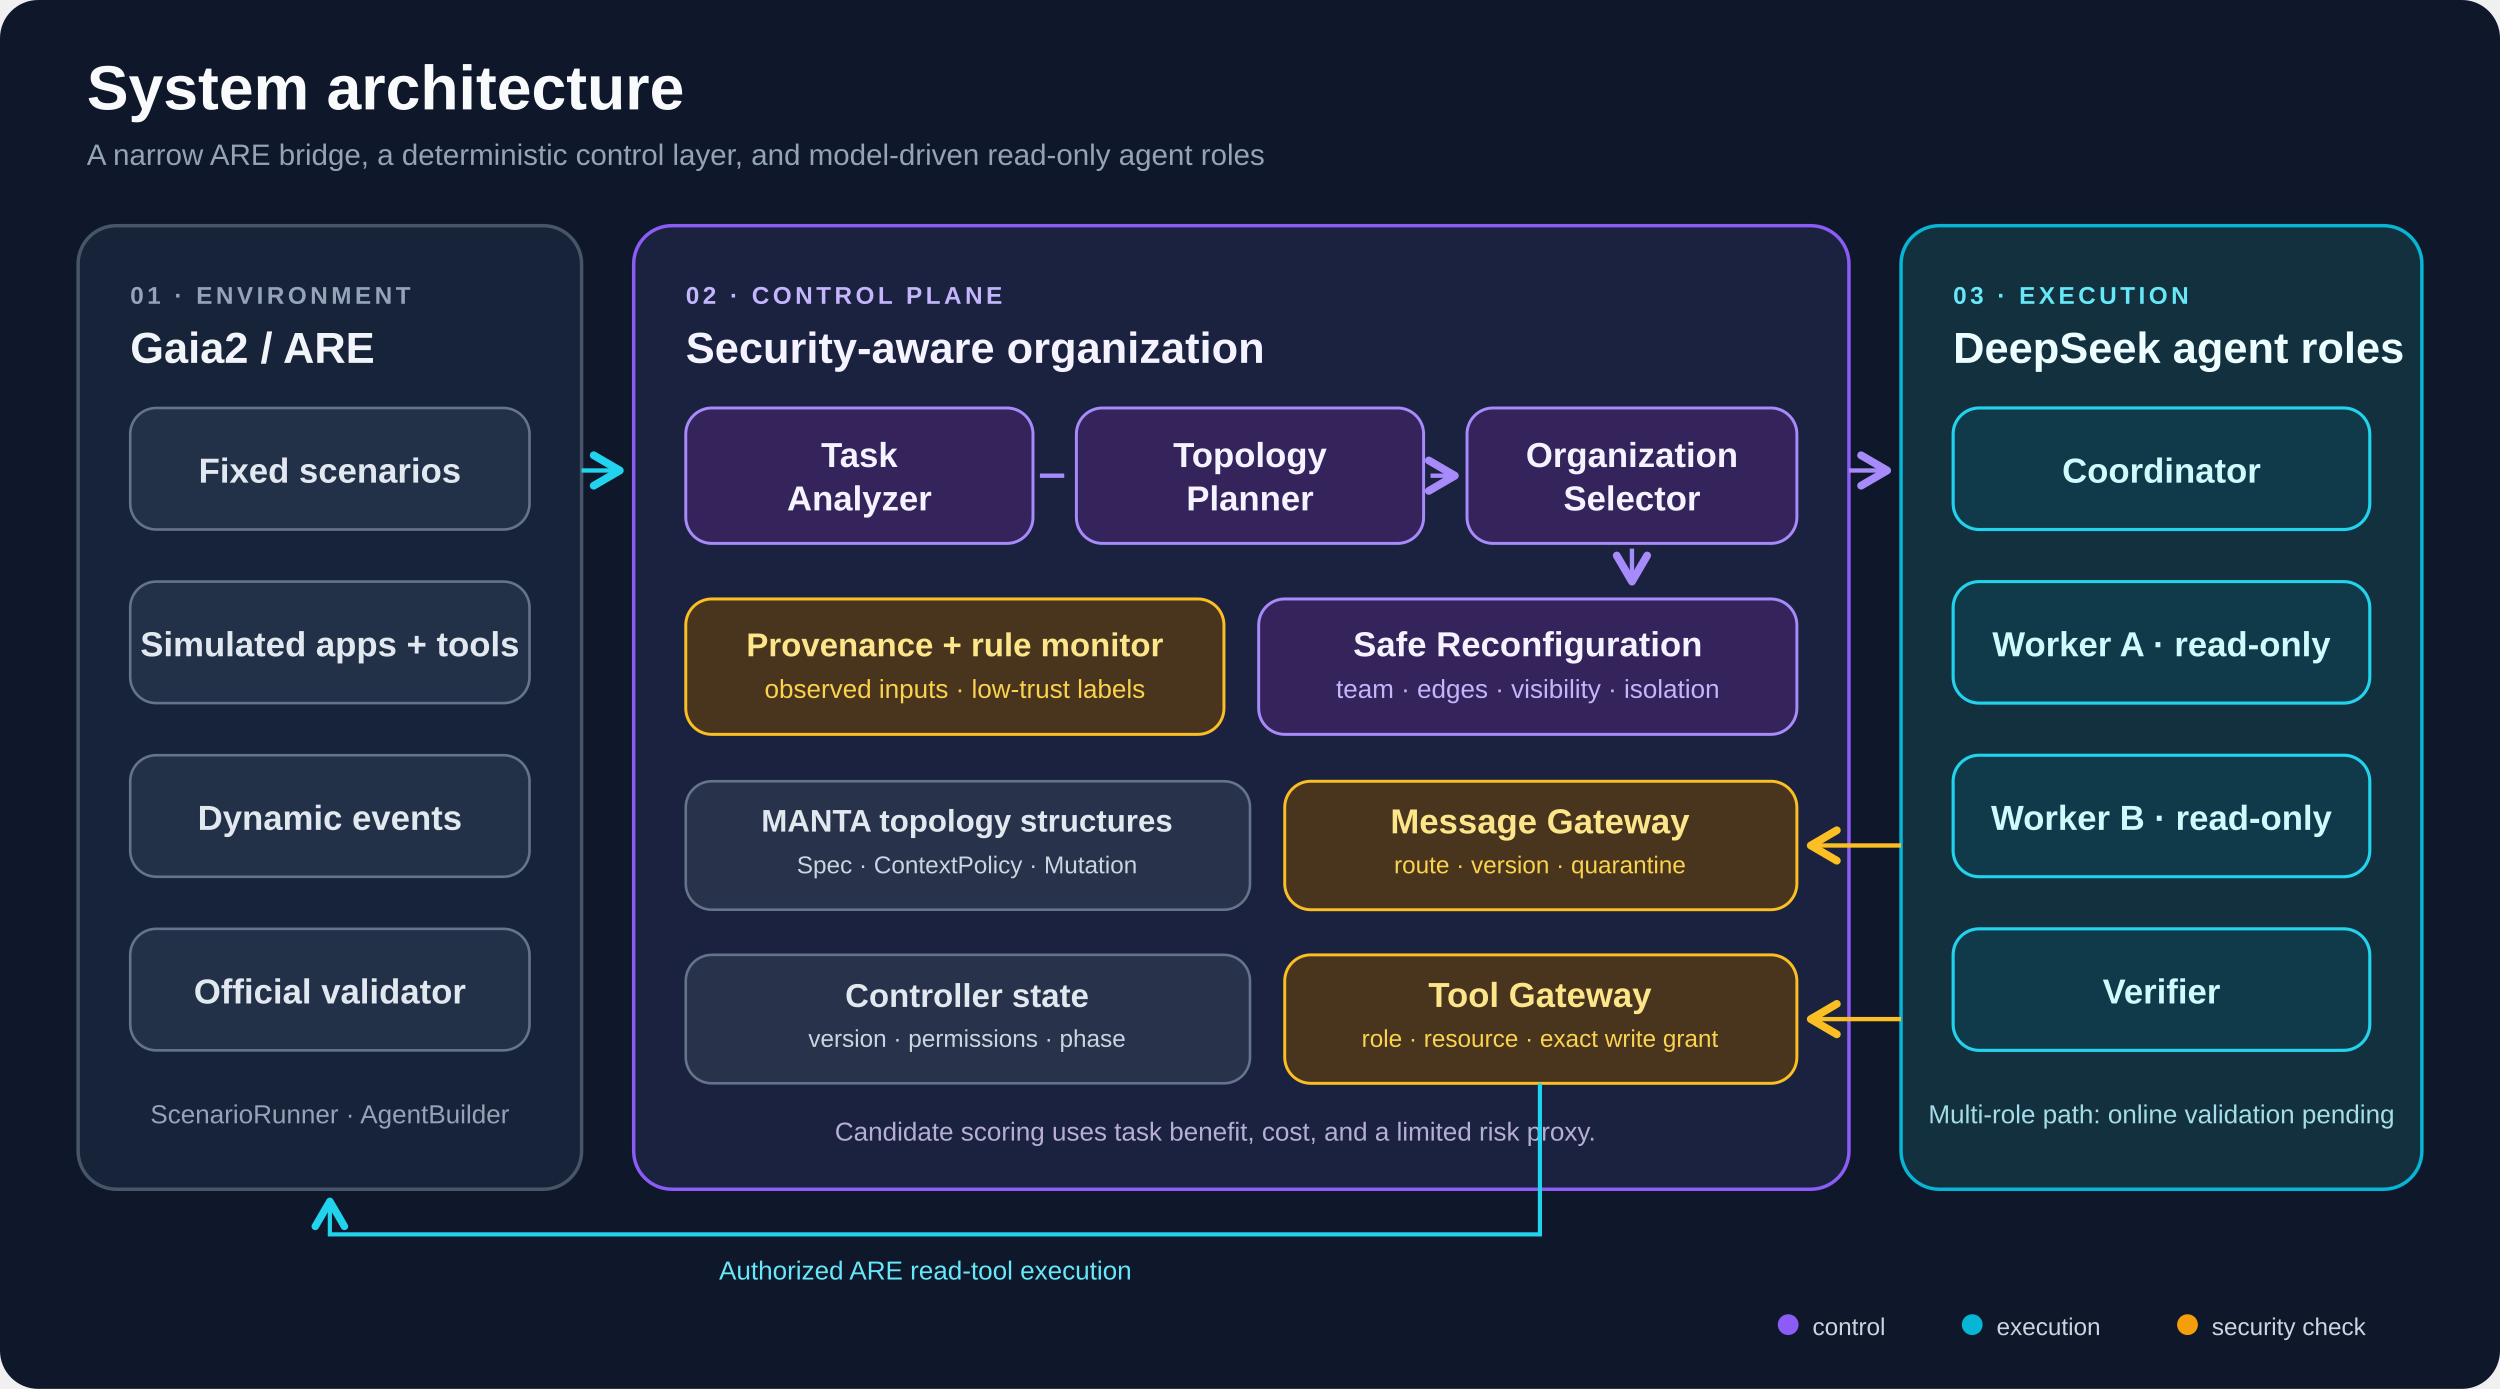
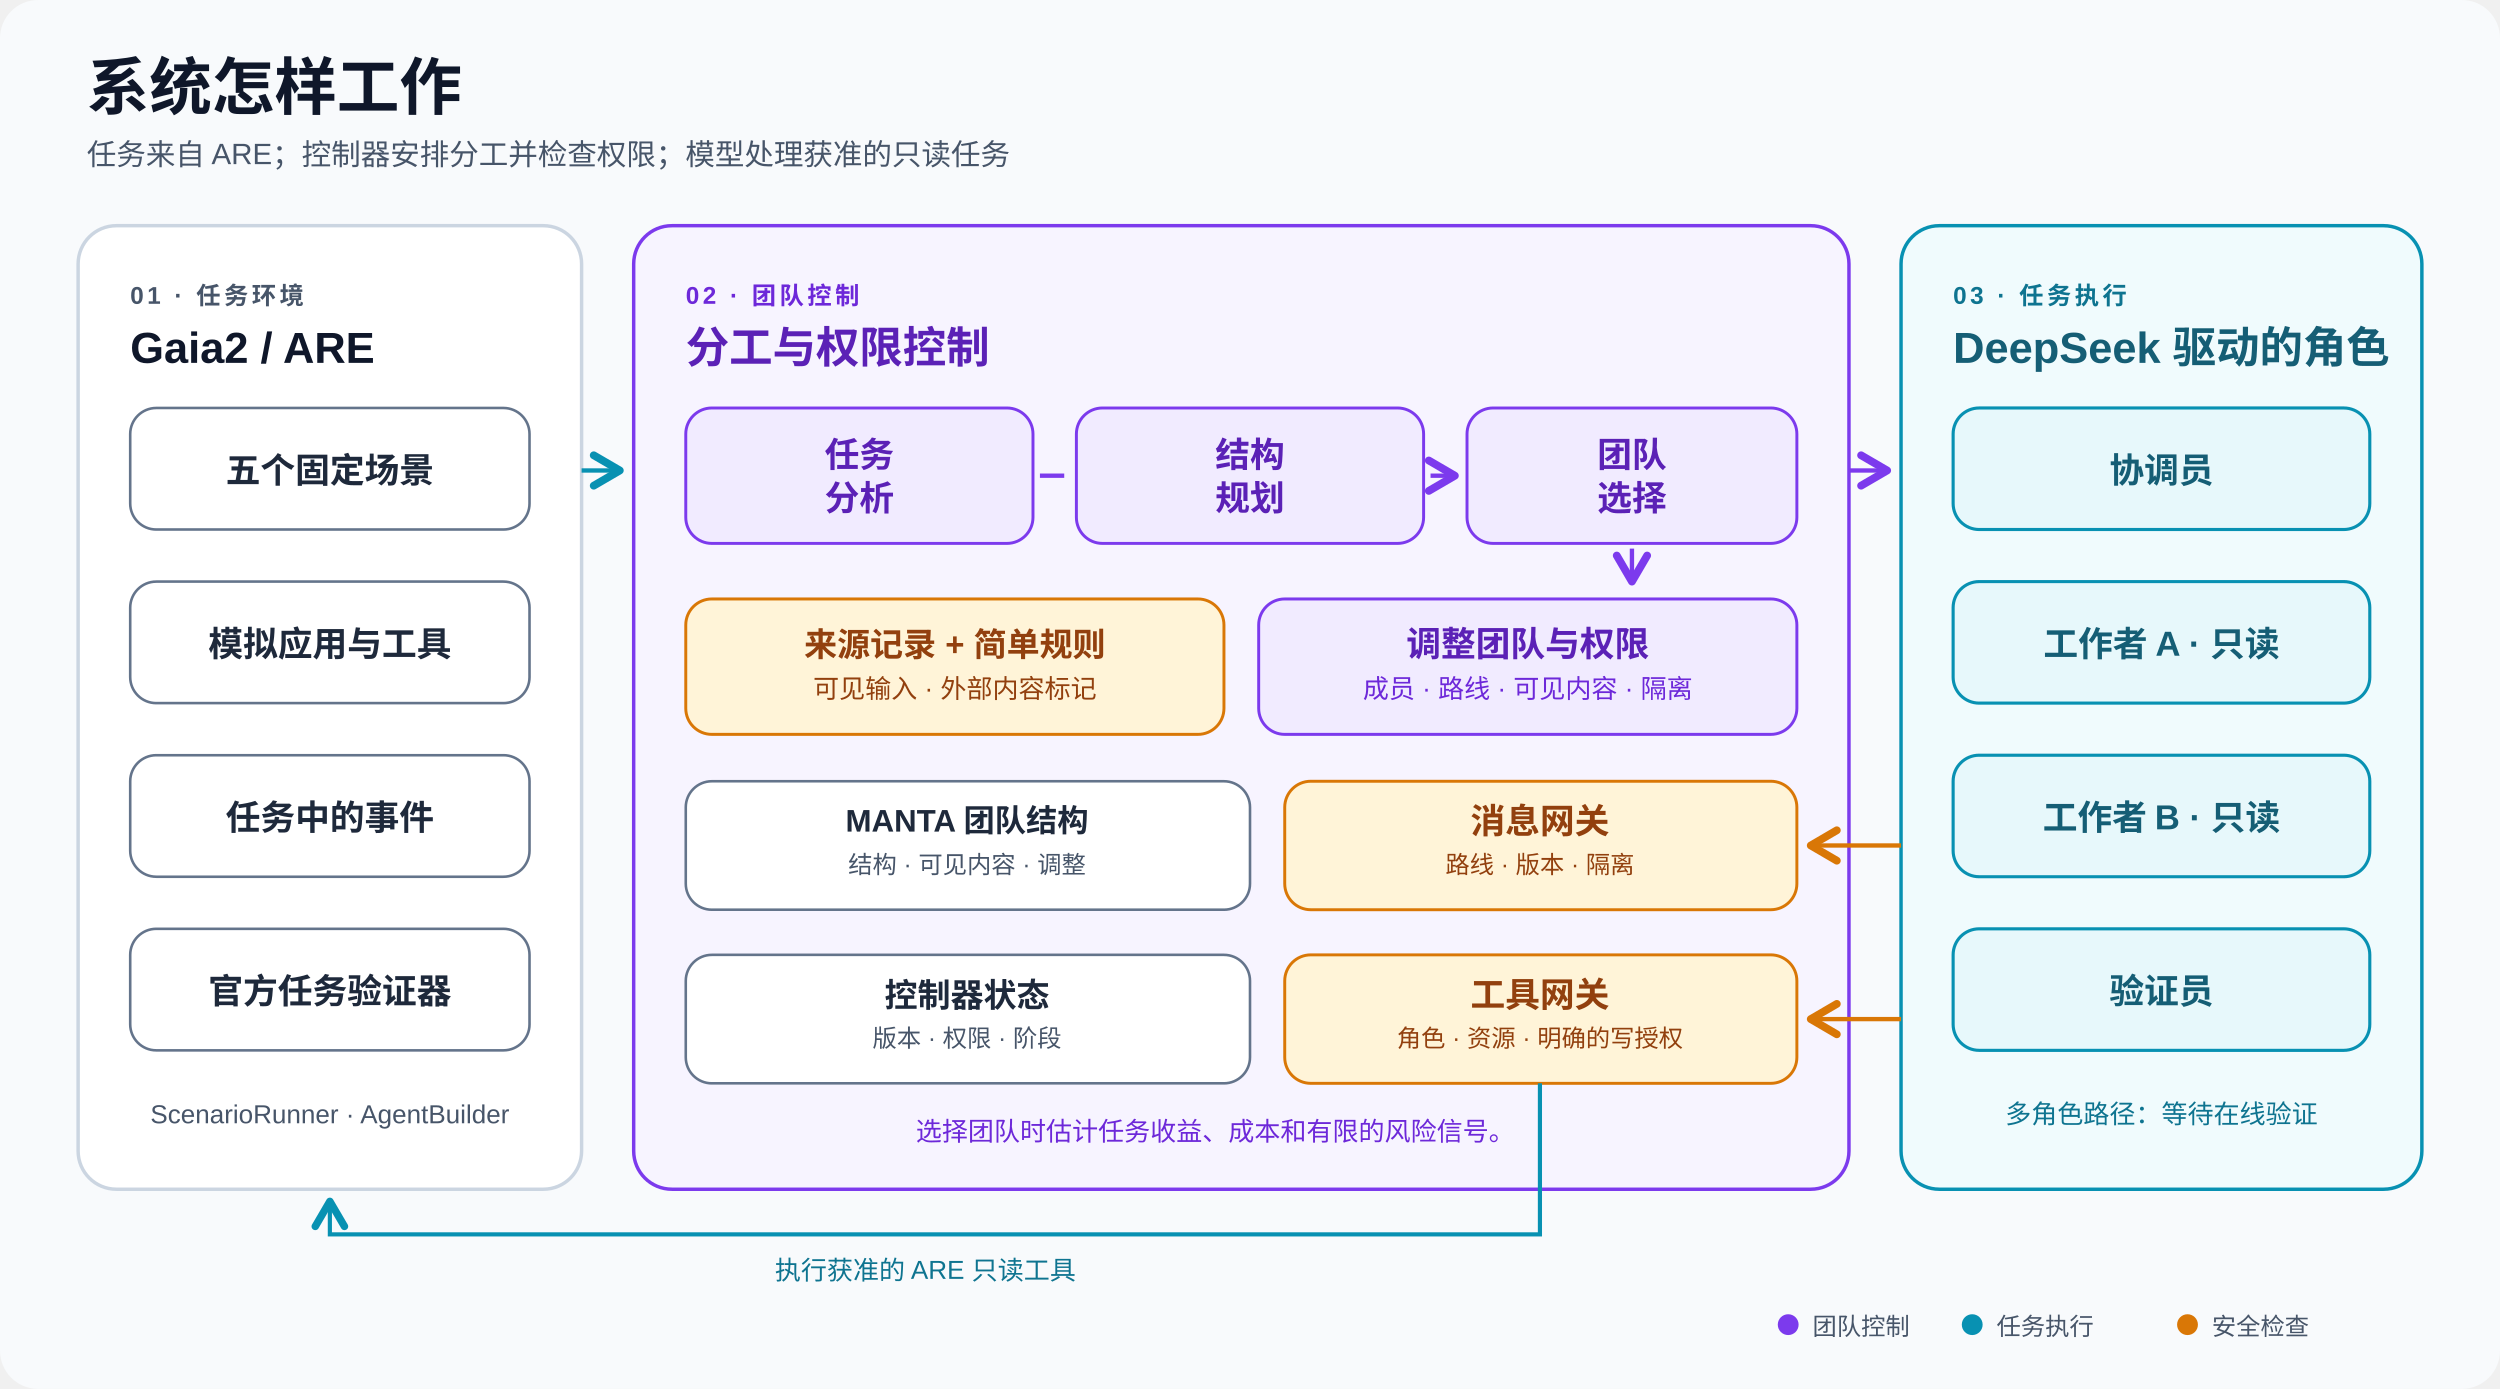
<svg xmlns="http://www.w3.org/2000/svg" width="1440" height="800" viewBox="0 0 1440 800" role="img" aria-labelledby="title desc">
  <defs>
    <marker id="violetArrow" markerWidth="9" markerHeight="9" refX="7" refY="4.5" orient="auto">
-       <path d="M1 1 L7 4.5 L1 8" fill="none" stroke="#A78BFA" stroke-width="1.8" stroke-linecap="round" stroke-linejoin="round" />
+       <path d="M1 1 L7 4.5 L1 8" fill="none" stroke="#7C3AED" stroke-width="1.8" stroke-linecap="round" stroke-linejoin="round" />
    </marker>
    <marker id="cyanArrow" markerWidth="9" markerHeight="9" refX="7" refY="4.5" orient="auto">
-       <path d="M1 1 L7 4.5 L1 8" fill="none" stroke="#22D3EE" stroke-width="1.8" stroke-linecap="round" stroke-linejoin="round" />
+       <path d="M1 1 L7 4.5 L1 8" fill="none" stroke="#0891B2" stroke-width="1.8" stroke-linecap="round" stroke-linejoin="round" />
    </marker>
    <marker id="amberArrow" markerWidth="9" markerHeight="9" refX="7" refY="4.5" orient="auto">
-       <path d="M1 1 L7 4.5 L1 8" fill="none" stroke="#FBBF24" stroke-width="1.8" stroke-linecap="round" stroke-linejoin="round" />
+       <path d="M1 1 L7 4.5 L1 8" fill="none" stroke="#D97706" stroke-width="1.8" stroke-linecap="round" stroke-linejoin="round" />
    </marker>
  </defs>
-   <rect width="1440" height="800" rx="22" fill="#0F172A" />
-   <text x="50" y="63" fill="#F8FAFC" font-family="Arial, Helvetica, sans-serif" font-size="36" font-weight="700">System architecture</text>
-   <text x="50" y="95" fill="#94A3B8" font-family="Arial, Helvetica, sans-serif" font-size="17">A narrow ARE bridge, a deterministic control layer, and model-driven read-only agent roles</text>
-   <rect x="45" y="130" width="290" height="555" rx="22" fill="#172338" stroke="#475569" stroke-width="2" />
-   <rect x="365" y="130" width="700" height="555" rx="22" fill="#1A2240" stroke="#8B5CF6" stroke-width="2" />
-   <rect x="1095" y="130" width="300" height="555" rx="22" fill="#12303E" stroke="#06B6D4" stroke-width="2" />
-   <text x="75" y="175" fill="#94A3B8" font-family="Arial, Helvetica, sans-serif" font-size="14" font-weight="700" letter-spacing="2">01 · ENVIRONMENT</text>
-   <text x="75" y="209" fill="#F1F5F9" font-family="Arial, Helvetica, sans-serif" font-size="25" font-weight="700">Gaia2 / ARE</text>
-   <text x="395" y="175" fill="#C4B5FD" font-family="Arial, Helvetica, sans-serif" font-size="14" font-weight="700" letter-spacing="2">02 · CONTROL PLANE</text>
-   <text x="395" y="209" fill="#F5F3FF" font-family="Arial, Helvetica, sans-serif" font-size="25" font-weight="700">Security-aware organization</text>
-   <text x="1125" y="175" fill="#67E8F9" font-family="Arial, Helvetica, sans-serif" font-size="14" font-weight="700" letter-spacing="2">03 · EXECUTION</text>
-   <text x="1125" y="209" fill="#ECFEFF" font-family="Arial, Helvetica, sans-serif" font-size="25" font-weight="700">DeepSeek agent roles</text>
-   <g fill="#223148" stroke="#64748B" stroke-width="1.5">
+   <rect width="1440" height="800" rx="22" fill="#F8FAFC" />
+   <text x="50" y="63" fill="#0F172A" font-family="Arial, Microsoft YaHei, Noto Sans CJK SC, sans-serif" font-size="36" font-weight="700">系统怎样工作</text>
+   <text x="50" y="95" fill="#475569" font-family="Arial, Microsoft YaHei, Noto Sans CJK SC, sans-serif" font-size="17">任务来自 ARE；控制器安排分工并检查权限；模型处理获准的只读任务</text>
+   <rect x="45" y="130" width="290" height="555" rx="22" fill="#FFFFFF" stroke="#CBD5E1" stroke-width="2" />
+   <rect x="365" y="130" width="700" height="555" rx="22" fill="#F7F4FF" stroke="#7C3AED" stroke-width="2" />
+   <rect x="1095" y="130" width="300" height="555" rx="22" fill="#F0FBFD" stroke="#0891B2" stroke-width="2" />
+   <text x="75" y="175" fill="#475569" font-family="Arial, Microsoft YaHei, Noto Sans CJK SC, sans-serif" font-size="14" font-weight="700" letter-spacing="2">01 · 任务环境</text>
+   <text x="75" y="209" fill="#0F172A" font-family="Arial, Microsoft YaHei, Noto Sans CJK SC, sans-serif" font-size="25" font-weight="700">Gaia2 / ARE</text>
+   <text x="395" y="175" fill="#6D28D9" font-family="Arial, Microsoft YaHei, Noto Sans CJK SC, sans-serif" font-size="14" font-weight="700" letter-spacing="2">02 · 团队控制</text>
+   <text x="395" y="209" fill="#5B21B6" font-family="Arial, Microsoft YaHei, Noto Sans CJK SC, sans-serif" font-size="25" font-weight="700">分工与权限控制</text>
+   <text x="1125" y="175" fill="#0E7490" font-family="Arial, Microsoft YaHei, Noto Sans CJK SC, sans-serif" font-size="14" font-weight="700" letter-spacing="2">03 · 任务执行</text>
+   <text x="1125" y="209" fill="#155E75" font-family="Arial, Microsoft YaHei, Noto Sans CJK SC, sans-serif" font-size="25" font-weight="700">DeepSeek 驱动的角色</text>
+   <g fill="#FFFFFF" stroke="#64748B" stroke-width="1.5">
    <rect x="75" y="235" width="230" height="70" rx="15" />
    <rect x="75" y="335" width="230" height="70" rx="15" />
    <rect x="75" y="435" width="230" height="70" rx="15" />
    <rect x="75" y="535" width="230" height="70" rx="15" />
  </g>
-   <g fill="#E2E8F0" font-family="Arial, Helvetica, sans-serif" font-size="20" font-weight="700" text-anchor="middle">
-     <text x="190" y="278">Fixed scenarios</text>
-     <text x="190" y="378">Simulated apps + tools</text>
-     <text x="190" y="478">Dynamic events</text>
-     <text x="190" y="578">Official validator</text>
+   <g fill="#1E293B" font-family="Arial, Microsoft YaHei, Noto Sans CJK SC, sans-serif" font-size="20" font-weight="700" text-anchor="middle">
+     <text x="190" y="278">五个固定场景</text>
+     <text x="190" y="378">模拟应用与工具</text>
+     <text x="190" y="478">任务中的事件</text>
+     <text x="190" y="578">官方任务验证器</text>
  </g>
-   <text x="190" y="647" text-anchor="middle" fill="#94A3B8" font-family="Arial, Helvetica, sans-serif" font-size="15">ScenarioRunner · AgentBuilder</text>
-   <g fill="#34245B" stroke="#A78BFA" stroke-width="1.7">
+   <text x="190" y="647" text-anchor="middle" fill="#475569" font-family="Arial, Microsoft YaHei, Noto Sans CJK SC, sans-serif" font-size="15">ScenarioRunner · AgentBuilder</text>
+   <g fill="#F1EBFF" stroke="#7C3AED" stroke-width="1.7">
    <rect x="395" y="235" width="200" height="78" rx="15" />
    <rect x="620" y="235" width="200" height="78" rx="15" />
    <rect x="845" y="235" width="190" height="78" rx="15" />
    <rect x="725" y="345" width="310" height="78" rx="15" />
  </g>
-   <rect x="395" y="345" width="310" height="78" rx="15" fill="#49351E" stroke="#FBBF24" stroke-width="1.7" />
-   <g fill="#F5F3FF" font-family="Arial, Helvetica, sans-serif" font-size="20" font-weight="700" text-anchor="middle">
-     <text x="495" y="269">Task</text>
-     <text x="495" y="294">Analyzer</text>
-     <text x="720" y="269">Topology</text>
-     <text x="720" y="294">Planner</text>
-     <text x="940" y="269">Organization</text>
-     <text x="940" y="294">Selector</text>
-     <text x="880" y="378">Safe Reconfiguration</text>
-     <text x="880" y="402" fill="#C4B5FD" font-size="15" font-weight="400">team · edges · visibility · isolation</text>
+   <rect x="395" y="345" width="310" height="78" rx="15" fill="#FFF4D8" stroke="#D97706" stroke-width="1.7" />
+   <g fill="#5B21B6" font-family="Arial, Microsoft YaHei, Noto Sans CJK SC, sans-serif" font-size="20" font-weight="700" text-anchor="middle">
+     <text x="495" y="269">任务</text>
+     <text x="495" y="294">分析</text>
+     <text x="720" y="269">结构</text>
+     <text x="720" y="294">规划</text>
+     <text x="940" y="269">团队</text>
+     <text x="940" y="294">选择</text>
+     <text x="880" y="378">调整团队与权限</text>
+     <text x="880" y="402" fill="#6D28D9" font-size="15" font-weight="400">成员 · 路线 · 可见内容 · 隔离</text>
  </g>
-   <text x="550" y="378" text-anchor="middle" fill="#FDE68A" font-family="Arial, Helvetica, sans-serif" font-size="19" font-weight="700">Provenance + rule monitor</text>
-   <text x="550" y="402" text-anchor="middle" fill="#FCD34D" font-family="Arial, Helvetica, sans-serif" font-size="15">observed inputs · low-trust labels</text>
-   <rect x="395" y="450" width="325" height="74" rx="15" fill="#28324B" stroke="#64748B" stroke-width="1.5" />
-   <text x="557" y="479" text-anchor="middle" fill="#E2E8F0" font-family="Arial, Helvetica, sans-serif" font-size="18" font-weight="700">MANTA topology structures</text>
-   <text x="557" y="503" text-anchor="middle" fill="#CBD5E1" font-family="Arial, Helvetica, sans-serif" font-size="14">Spec · ContextPolicy · Mutation</text>
-   <rect x="740" y="450" width="295" height="74" rx="15" fill="#49351E" stroke="#FBBF24" stroke-width="1.7" />
-   <text x="887" y="480" text-anchor="middle" fill="#FDE68A" font-family="Arial, Helvetica, sans-serif" font-size="20" font-weight="700">Message Gateway</text>
-   <text x="887" y="503" text-anchor="middle" fill="#FCD34D" font-family="Arial, Helvetica, sans-serif" font-size="14">route · version · quarantine</text>
-   <rect x="395" y="550" width="325" height="74" rx="15" fill="#28324B" stroke="#64748B" stroke-width="1.5" />
-   <text x="557" y="580" text-anchor="middle" fill="#E2E8F0" font-family="Arial, Helvetica, sans-serif" font-size="19" font-weight="700">Controller state</text>
-   <text x="557" y="603" text-anchor="middle" fill="#CBD5E1" font-family="Arial, Helvetica, sans-serif" font-size="14">version · permissions · phase</text>
-   <rect x="740" y="550" width="295" height="74" rx="15" fill="#49351E" stroke="#FBBF24" stroke-width="1.7" />
-   <text x="887" y="580" text-anchor="middle" fill="#FDE68A" font-family="Arial, Helvetica, sans-serif" font-size="20" font-weight="700">Tool Gateway</text>
-   <text x="887" y="603" text-anchor="middle" fill="#FCD34D" font-family="Arial, Helvetica, sans-serif" font-size="14">role · resource · exact write grant</text>
-   <text x="700" y="657" text-anchor="middle" fill="#B7AED5" font-family="Arial, Helvetica, sans-serif" font-size="15">Candidate scoring uses task benefit, cost, and a limited risk proxy.</text>
-   <g fill="#103A49" stroke="#22D3EE" stroke-width="1.8">
+   <text x="550" y="378" text-anchor="middle" fill="#92400E" font-family="Arial, Microsoft YaHei, Noto Sans CJK SC, sans-serif" font-size="19" font-weight="700">来源记录 + 简单规则</text>
+   <text x="550" y="402" text-anchor="middle" fill="#92400E" font-family="Arial, Microsoft YaHei, Noto Sans CJK SC, sans-serif" font-size="15">可见输入 · 外部内容标记</text>
+   <rect x="395" y="450" width="325" height="74" rx="15" fill="#FFFFFF" stroke="#64748B" stroke-width="1.5" />
+   <text x="557" y="479" text-anchor="middle" fill="#1E293B" font-family="Arial, Microsoft YaHei, Noto Sans CJK SC, sans-serif" font-size="18" font-weight="700">MANTA 团队结构</text>
+   <text x="557" y="503" text-anchor="middle" fill="#475569" font-family="Arial, Microsoft YaHei, Noto Sans CJK SC, sans-serif" font-size="14">结构 · 可见内容 · 调整</text>
+   <rect x="740" y="450" width="295" height="74" rx="15" fill="#FFF4D8" stroke="#D97706" stroke-width="1.7" />
+   <text x="887" y="480" text-anchor="middle" fill="#92400E" font-family="Arial, Microsoft YaHei, Noto Sans CJK SC, sans-serif" font-size="20" font-weight="700">消息网关</text>
+   <text x="887" y="503" text-anchor="middle" fill="#92400E" font-family="Arial, Microsoft YaHei, Noto Sans CJK SC, sans-serif" font-size="14">路线 · 版本 · 隔离</text>
+   <rect x="395" y="550" width="325" height="74" rx="15" fill="#FFFFFF" stroke="#64748B" stroke-width="1.5" />
+   <text x="557" y="580" text-anchor="middle" fill="#1E293B" font-family="Arial, Microsoft YaHei, Noto Sans CJK SC, sans-serif" font-size="19" font-weight="700">控制器状态</text>
+   <text x="557" y="603" text-anchor="middle" fill="#475569" font-family="Arial, Microsoft YaHei, Noto Sans CJK SC, sans-serif" font-size="14">版本 · 权限 · 阶段</text>
+   <rect x="740" y="550" width="295" height="74" rx="15" fill="#FFF4D8" stroke="#D97706" stroke-width="1.7" />
+   <text x="887" y="580" text-anchor="middle" fill="#92400E" font-family="Arial, Microsoft YaHei, Noto Sans CJK SC, sans-serif" font-size="20" font-weight="700">工具网关</text>
+   <text x="887" y="603" text-anchor="middle" fill="#92400E" font-family="Arial, Microsoft YaHei, Noto Sans CJK SC, sans-serif" font-size="14">角色 · 资源 · 明确的写授权</text>
+   <text x="700" y="657" text-anchor="middle" fill="#6D28D9" font-family="Arial, Microsoft YaHei, Noto Sans CJK SC, sans-serif" font-size="15">选择团队时估计任务收益、成本和有限的风险信号。</text>
+   <g fill="#E7F8FB" stroke="#0891B2" stroke-width="1.8">
    <rect x="1125" y="235" width="240" height="70" rx="15" />
    <rect x="1125" y="335" width="240" height="70" rx="15" />
    <rect x="1125" y="435" width="240" height="70" rx="15" />
    <rect x="1125" y="535" width="240" height="70" rx="15" />
  </g>
-   <g fill="#CFFAFE" font-family="Arial, Helvetica, sans-serif" font-size="20" font-weight="700" text-anchor="middle">
-     <text x="1245" y="278">Coordinator</text>
-     <text x="1245" y="378">Worker A · read-only</text>
-     <text x="1245" y="478">Worker B · read-only</text>
-     <text x="1245" y="578">Verifier</text>
+   <g fill="#155E75" font-family="Arial, Microsoft YaHei, Noto Sans CJK SC, sans-serif" font-size="20" font-weight="700" text-anchor="middle">
+     <text x="1245" y="278">协调员</text>
+     <text x="1245" y="378">工作者 A · 只读</text>
+     <text x="1245" y="478">工作者 B · 只读</text>
+     <text x="1245" y="578">验证员</text>
  </g>
-   <text x="1245" y="647" text-anchor="middle" fill="#A5DDE8" font-family="Arial, Helvetica, sans-serif" font-size="15">Multi-role path: online validation pending</text>
-   <path d="M335 271 H357" stroke="#22D3EE" stroke-width="2.5" marker-end="url(#cyanArrow)" />
-   <path d="M1065 271 H1087" stroke="#A78BFA" stroke-width="2.5" marker-end="url(#violetArrow)" />
-   <path d="M599 274 H613 M824 274 H838" stroke="#A78BFA" stroke-width="2.5" marker-end="url(#violetArrow)" />
-   <path d="M940 316 V335" stroke="#A78BFA" stroke-width="2.5" marker-end="url(#violetArrow)" />
-   <path d="M1095 487 H1043" stroke="#FBBF24" stroke-width="2.5" marker-end="url(#amberArrow)" />
-   <path d="M1095 587 H1043" stroke="#FBBF24" stroke-width="2.5" marker-end="url(#amberArrow)" />
-   <path d="M887 624 V711 H190 V692" fill="none" stroke="#22D3EE" stroke-width="2.4" marker-end="url(#cyanArrow)" />
-   <text x="533" y="737" text-anchor="middle" fill="#67E8F9" font-family="Arial, Helvetica, sans-serif" font-size="15">Authorized ARE read-tool execution</text>
-   <circle cx="1030" cy="763" r="6" fill="#8B5CF6" />
-   <text x="1044" y="769" fill="#CBD5E1" font-family="Arial, Helvetica, sans-serif" font-size="14">control</text>
-   <circle cx="1136" cy="763" r="6" fill="#06B6D4" />
-   <text x="1150" y="769" fill="#CBD5E1" font-family="Arial, Helvetica, sans-serif" font-size="14">execution</text>
-   <circle cx="1260" cy="763" r="6" fill="#F59E0B" />
-   <text x="1274" y="769" fill="#CBD5E1" font-family="Arial, Helvetica, sans-serif" font-size="14">security check</text>
+   <text x="1245" y="647" text-anchor="middle" fill="#0E7490" font-family="Arial, Microsoft YaHei, Noto Sans CJK SC, sans-serif" font-size="15">多角色路径：等待在线验证</text>
+   <path d="M335 271 H357" stroke="#0891B2" stroke-width="2.5" marker-end="url(#cyanArrow)" />
+   <path d="M1065 271 H1087" stroke="#7C3AED" stroke-width="2.5" marker-end="url(#violetArrow)" />
+   <path d="M599 274 H613 M824 274 H838" stroke="#7C3AED" stroke-width="2.5" marker-end="url(#violetArrow)" />
+   <path d="M940 316 V335" stroke="#7C3AED" stroke-width="2.5" marker-end="url(#violetArrow)" />
+   <path d="M1095 487 H1043" stroke="#D97706" stroke-width="2.5" marker-end="url(#amberArrow)" />
+   <path d="M1095 587 H1043" stroke="#D97706" stroke-width="2.5" marker-end="url(#amberArrow)" />
+   <path d="M887 624 V711 H190 V692" fill="none" stroke="#0891B2" stroke-width="2.4" marker-end="url(#cyanArrow)" />
+   <text x="533" y="737" text-anchor="middle" fill="#0E7490" font-family="Arial, Microsoft YaHei, Noto Sans CJK SC, sans-serif" font-size="15">执行获准的 ARE 只读工具</text>
+   <circle cx="1030" cy="763" r="6" fill="#7C3AED" />
+   <text x="1044" y="769" fill="#475569" font-family="Arial, Microsoft YaHei, Noto Sans CJK SC, sans-serif" font-size="14">团队控制</text>
+   <circle cx="1136" cy="763" r="6" fill="#0891B2" />
+   <text x="1150" y="769" fill="#475569" font-family="Arial, Microsoft YaHei, Noto Sans CJK SC, sans-serif" font-size="14">任务执行</text>
+   <circle cx="1260" cy="763" r="6" fill="#D97706" />
+   <text x="1274" y="769" fill="#475569" font-family="Arial, Microsoft YaHei, Noto Sans CJK SC, sans-serif" font-size="14">安全检查</text>
</svg>
